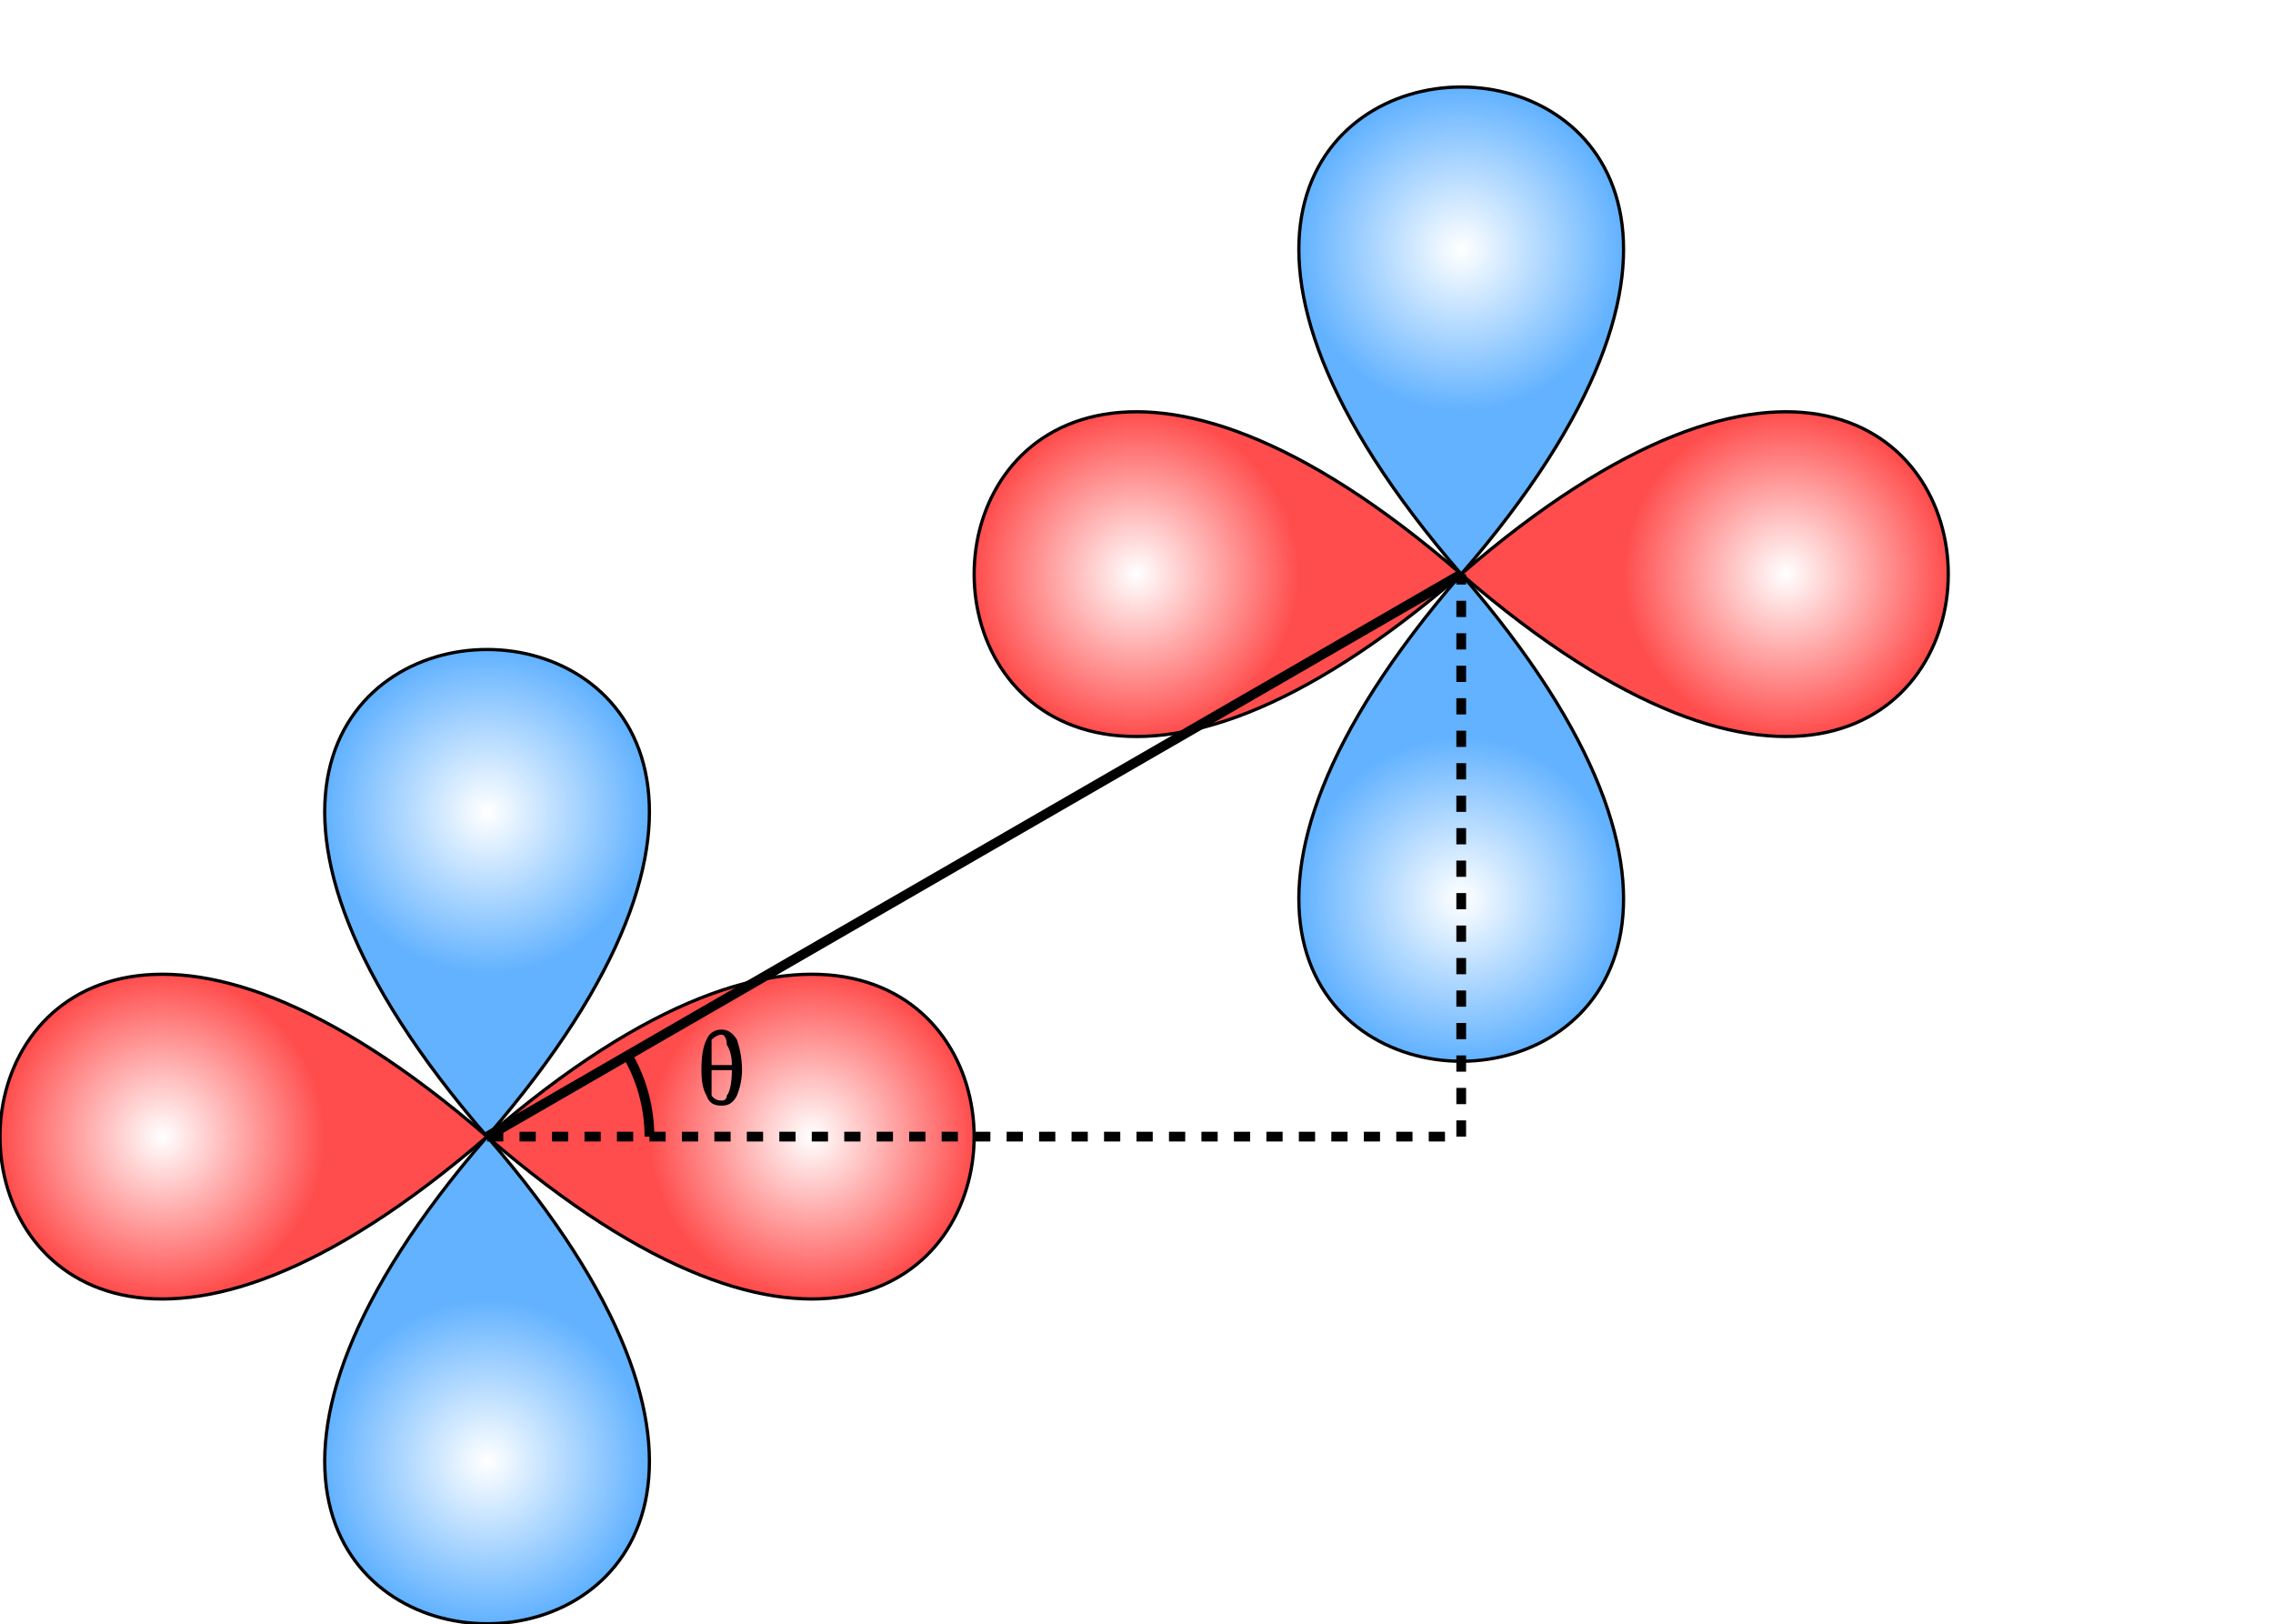
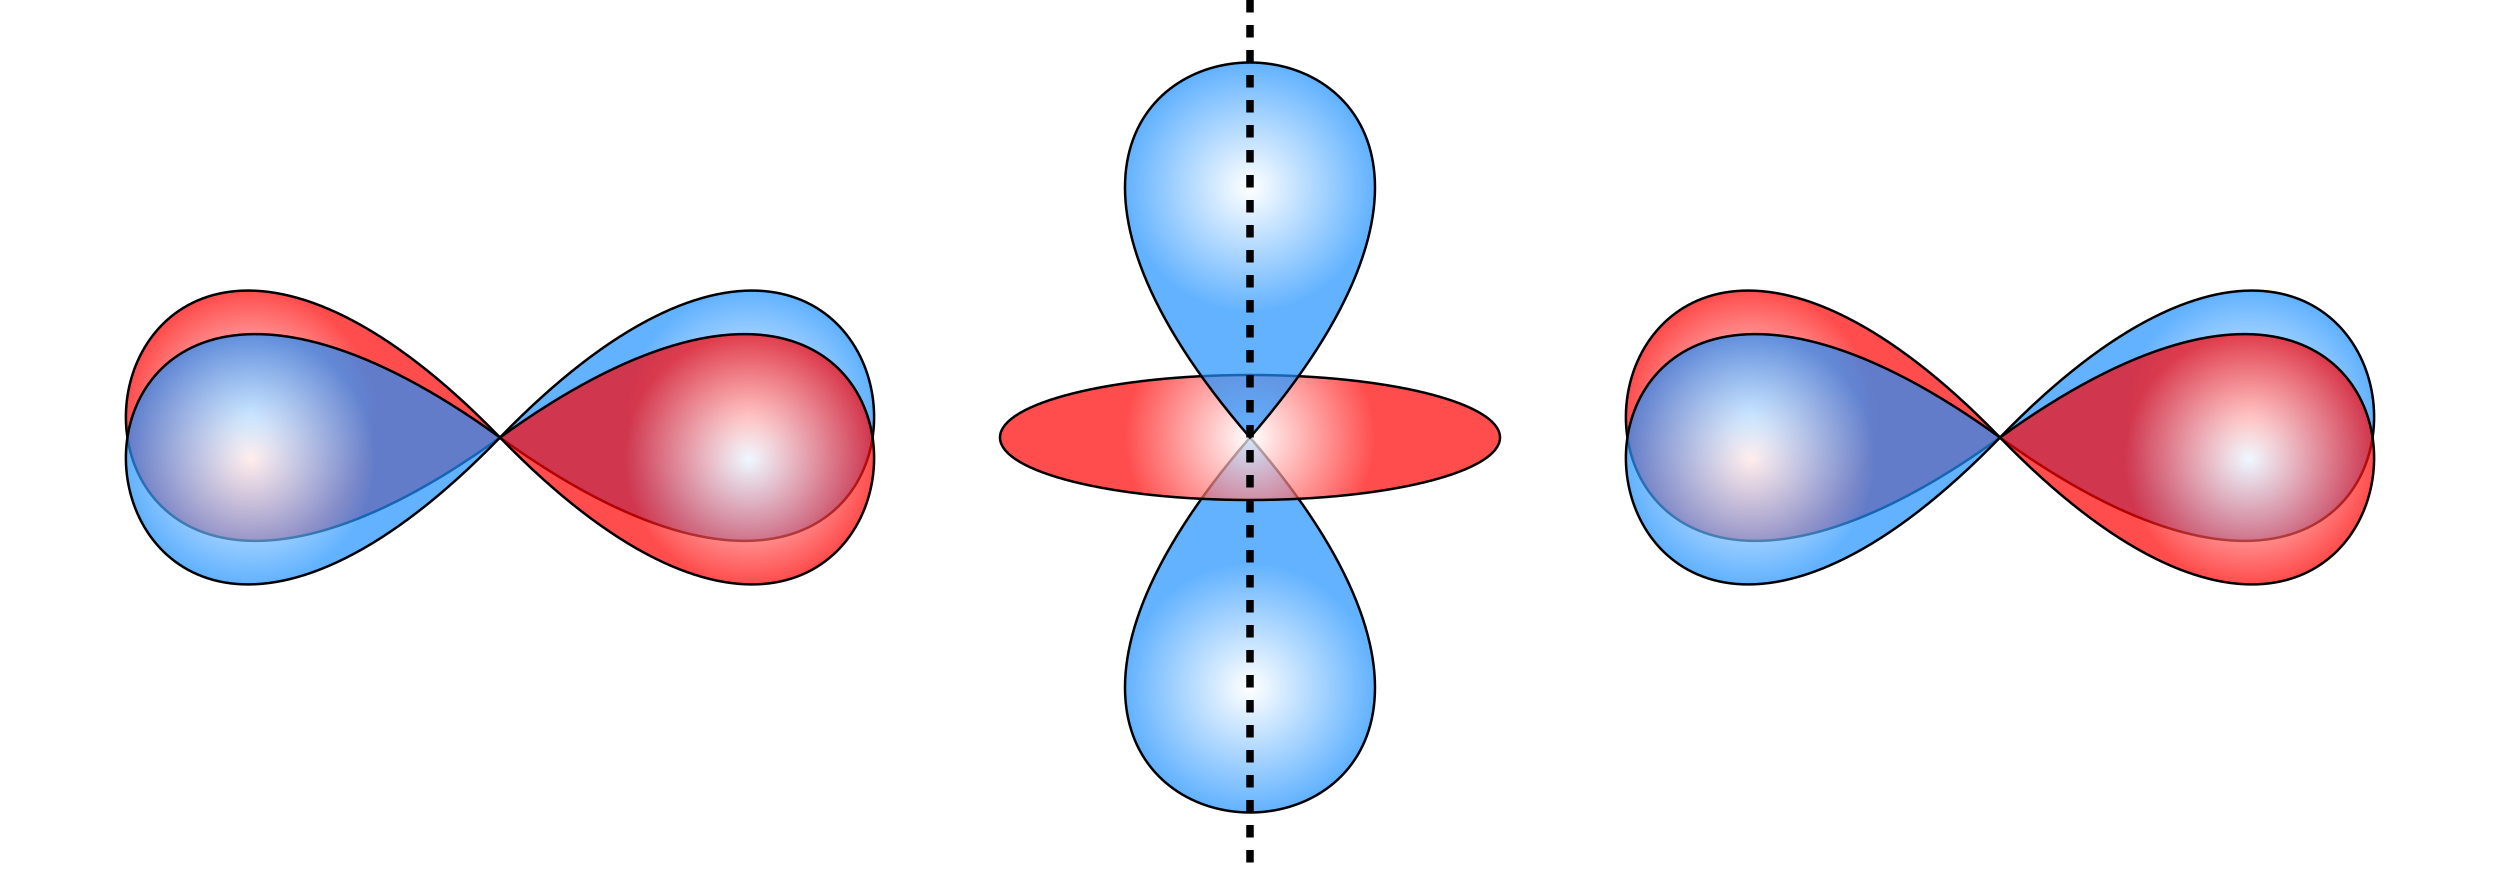
- <svg xmlns="http://www.w3.org/2000/svg" width="500" height="357.143" viewBox="0 -5 7 5">
+ <svg xmlns="http://www.w3.org/2000/svg" width="700" height="245.0" viewBox="-5.0 -1.75 10 3.5">
  <defs>
    <radialGradient cx="0" cy="-1" r="0.5" gradientUnits="userSpaceOnUse" id="d0">
      <stop offset="0" stop-color="white" stop-opacity="0.7" />
      <stop offset="1.732" stop-color="dodgerblue" stop-opacity="0.7" />
    </radialGradient>
-     <radialGradient cx="0" cy="-1" r="0.5" gradientUnits="userSpaceOnUse" id="d1">
+     <radialGradient cx="0" cy="0" r="0.5" gradientUnits="userSpaceOnUse" id="d1">
+       <stop offset="0" stop-color="white" stop-opacity="0.7" />
+       <stop offset="1.732" stop-color="red" stop-opacity="0.7" />
+     </radialGradient>
+     <radialGradient cx="0" cy="-1" r="0.5" gradientUnits="userSpaceOnUse" id="d2">
      <stop offset="0" stop-color="white" stop-opacity="0.7" />
      <stop offset="1.732" stop-color="dodgerblue" stop-opacity="0.7" />
    </radialGradient>
-     <radialGradient cx="0" cy="-1" r="0.5" gradientUnits="userSpaceOnUse" id="d2">
+     <radialGradient cx="0" cy="-1" r="0.5" gradientUnits="userSpaceOnUse" id="d3">
+       <stop offset="0" stop-color="white" stop-opacity="0.7" />
+       <stop offset="1.732" stop-color="dodgerblue" stop-opacity="0.7" />
+     </radialGradient>
+     <radialGradient cx="0" cy="-1" r="0.5" gradientUnits="userSpaceOnUse" id="d4">
      <stop offset="0" stop-color="white" stop-opacity="0.7" />
      <stop offset="1.732" stop-color="red" stop-opacity="0.7" />
    </radialGradient>
-     <radialGradient cx="0" cy="-1" r="0.5" gradientUnits="userSpaceOnUse" id="d3">
+     <radialGradient cx="0" cy="-1" r="0.5" gradientUnits="userSpaceOnUse" id="d5">
      <stop offset="0" stop-color="white" stop-opacity="0.7" />
      <stop offset="1.732" stop-color="red" stop-opacity="0.7" />
    </radialGradient>
-     <radialGradient cx="0" cy="-1" r="0.5" gradientUnits="userSpaceOnUse" id="d4">
+     <radialGradient cx="0" cy="-1" r="0.5" gradientUnits="userSpaceOnUse" id="d6">
      <stop offset="0" stop-color="white" stop-opacity="0.7" />
      <stop offset="1.732" stop-color="dodgerblue" stop-opacity="0.7" />
    </radialGradient>
-     <radialGradient cx="0" cy="-1" r="0.5" gradientUnits="userSpaceOnUse" id="d5">
+     <radialGradient cx="0" cy="-1" r="0.5" gradientUnits="userSpaceOnUse" id="d7">
      <stop offset="0" stop-color="white" stop-opacity="0.7" />
      <stop offset="1.732" stop-color="dodgerblue" stop-opacity="0.7" />
    </radialGradient>
-     <radialGradient cx="0" cy="-1" r="0.5" gradientUnits="userSpaceOnUse" id="d6">
+     <radialGradient cx="0" cy="-1" r="0.5" gradientUnits="userSpaceOnUse" id="d8">
      <stop offset="0" stop-color="white" stop-opacity="0.7" />
      <stop offset="1.732" stop-color="red" stop-opacity="0.7" />
    </radialGradient>
-     <radialGradient cx="0" cy="-1" r="0.5" gradientUnits="userSpaceOnUse" id="d7">
+     <radialGradient cx="0" cy="-1" r="0.5" gradientUnits="userSpaceOnUse" id="d9">
      <stop offset="0" stop-color="white" stop-opacity="0.7" />
      <stop offset="1.732" stop-color="red" stop-opacity="0.7" />
    </radialGradient>
+     <radialGradient cx="0" cy="-1" r="0.5" gradientUnits="userSpaceOnUse" id="d10">
+       <stop offset="0" stop-color="white" stop-opacity="0.7" />
+       <stop offset="1.732" stop-color="dodgerblue" stop-opacity="0.7" />
+     </radialGradient>
  </defs>
  <g>
-     <path d="M 0,0 C -1.732,-2 1.732,-2 0,0 z" stroke="black" stroke-width="0.01" fill="url(#d0)" transform="translate(1.5 -1.5) rotate(180 0 0)" />
-     <path d="M 0,0 C -1.732,-2 1.732,-2 0,0 z" stroke="black" stroke-width="0.01" fill="url(#d1)" transform="translate(1.5 -1.5) rotate(0 0 0)" />
-     <path d="M 0,0 C -1.732,-2 1.732,-2 0,0 z" stroke="black" stroke-width="0.01" fill="url(#d2)" transform="translate(1.5 -1.5) rotate(90 0 0)" />
-     <path d="M 0,0 C -1.732,-2 1.732,-2 0,0 z" stroke="black" stroke-width="0.01" fill="url(#d3)" transform="translate(1.5 -1.5) rotate(270 0 0)" />
+     <path d="M 0,0 C -1.732,-2 1.732,-2 0,0 z" stroke="black" stroke-width="0.01" fill="url(#d0)" transform="translate(0 0) rotate(180 0 0)" />
+     <ellipse cx="0" cy="0" rx="1" ry="0.25" stroke="black" stroke-width="0.01" fill="url(#d1)" transform="rotate(0 0 0) translate(0 0)" />
+     <path d="M 0,0 C -1.732,-2 1.732,-2 0,0 z" stroke="black" stroke-width="0.01" fill="url(#d2)" transform="translate(0 0) rotate(0 0 0)" />
  </g>
  <g>
-     <path d="M 0,0 C -1.732,-2 1.732,-2 0,0 z" stroke="black" stroke-width="0.01" fill="url(#d4)" transform="translate(4.5 -3.232051) rotate(180 0 0)" />
-     <path d="M 0,0 C -1.732,-2 1.732,-2 0,0 z" stroke="black" stroke-width="0.01" fill="url(#d5)" transform="translate(4.5 -3.232051) rotate(0 0 0)" />
-     <path d="M 0,0 C -1.732,-2 1.732,-2 0,0 z" stroke="black" stroke-width="0.01" fill="url(#d6)" transform="translate(4.5 -3.232051) rotate(90 0 0)" />
-     <path d="M 0,0 C -1.732,-2 1.732,-2 0,0 z" stroke="black" stroke-width="0.01" fill="url(#d7)" transform="translate(4.5 -3.232051) rotate(270 0 0)" />
+     <path d="M 0,0 C -1.732,-2 1.732,-2 0,0 z" stroke="black" stroke-width="0.01" fill="url(#d3)" transform="translate(3 0) rotate(85 0 0)" />
+     <path d="M 0,0 C -1.732,-2 1.732,-2 0,0 z" stroke="black" stroke-width="0.01" fill="url(#d4)" transform="translate(3 0) rotate(95 0 0)" />
+     <path d="M 0,0 C -1.732,-2 1.732,-2 0,0 z" stroke="black" stroke-width="0.01" fill="url(#d5)" transform="translate(3 0) rotate(275 0 0)" />
+     <path d="M 0,0 C -1.732,-2 1.732,-2 0,0 z" stroke="black" stroke-width="0.01" fill="url(#d6)" transform="translate(3 0) rotate(265 0 0)" />
  </g>
-   <path d="M1.5,-1.5 L4.5,-3.232" stroke="black" stroke-width="0.03" />
-   <path d="M1.5,-1.5 L4.5,-1.5" stroke="black" stroke-width="0.03" stroke-dasharray="0.05,0.05" />
-   <path d="M4.5,-1.5 L4.5,-3.232" stroke="black" stroke-width="0.03" stroke-dasharray="0.05,0.05" />
-   <path d="M1.933,-1.75 A0.5,0.5,0,0,1,2.0,-1.5" stroke="black" stroke-width="0.03" fill="none" />
-   <text x="2.224" y="-1.694" font-size="0.333" fill="black" text-anchor="middle" transform="translate(0,0.1)">θ</text>
+   <g>
+     <path d="M 0,0 C -1.732,-2 1.732,-2 0,0 z" stroke="black" stroke-width="0.01" fill="url(#d7)" transform="translate(-3 0) rotate(85 0 0)" />
+     <path d="M 0,0 C -1.732,-2 1.732,-2 0,0 z" stroke="black" stroke-width="0.01" fill="url(#d8)" transform="translate(-3 0) rotate(95 0 0)" />
+     <path d="M 0,0 C -1.732,-2 1.732,-2 0,0 z" stroke="black" stroke-width="0.01" fill="url(#d9)" transform="translate(-3 0) rotate(275 0 0)" />
+     <path d="M 0,0 C -1.732,-2 1.732,-2 0,0 z" stroke="black" stroke-width="0.01" fill="url(#d10)" transform="translate(-3 0) rotate(265 0 0)" />
+   </g>
+   <path d="M0,2 L0,-2" stroke="black" stroke-width="0.03" stroke-dasharray="0.05,0.05" />
</svg>
